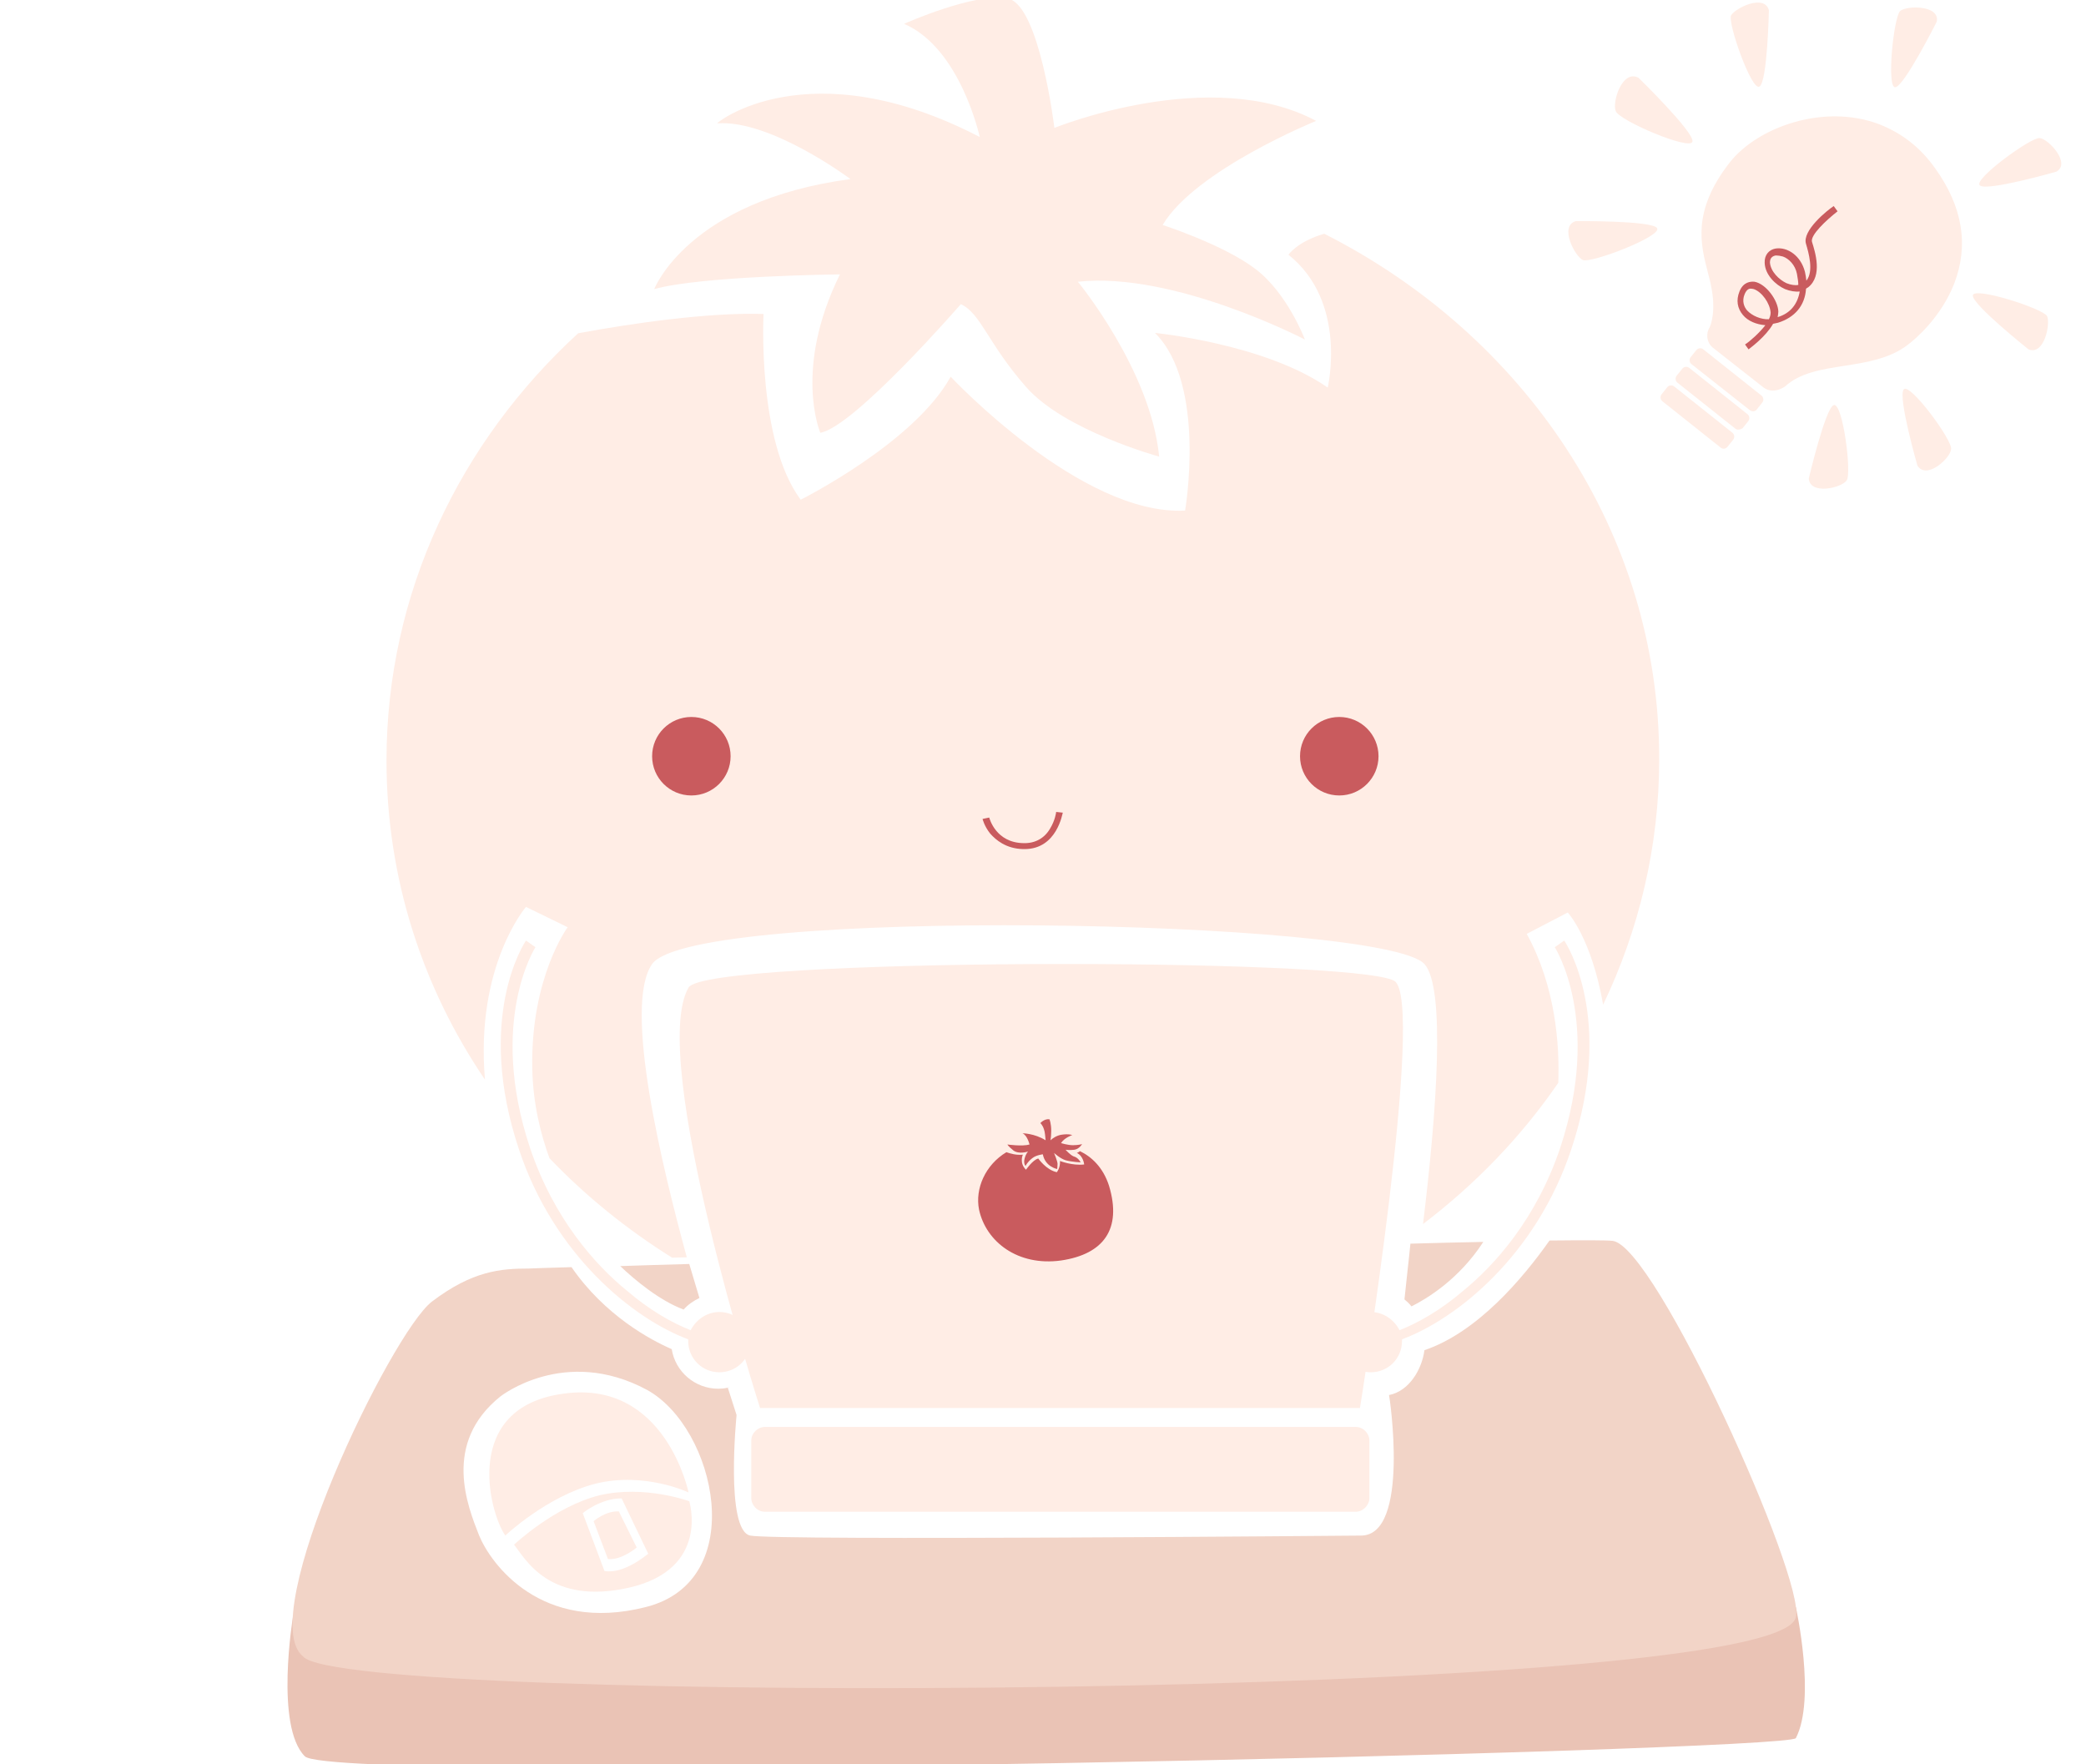
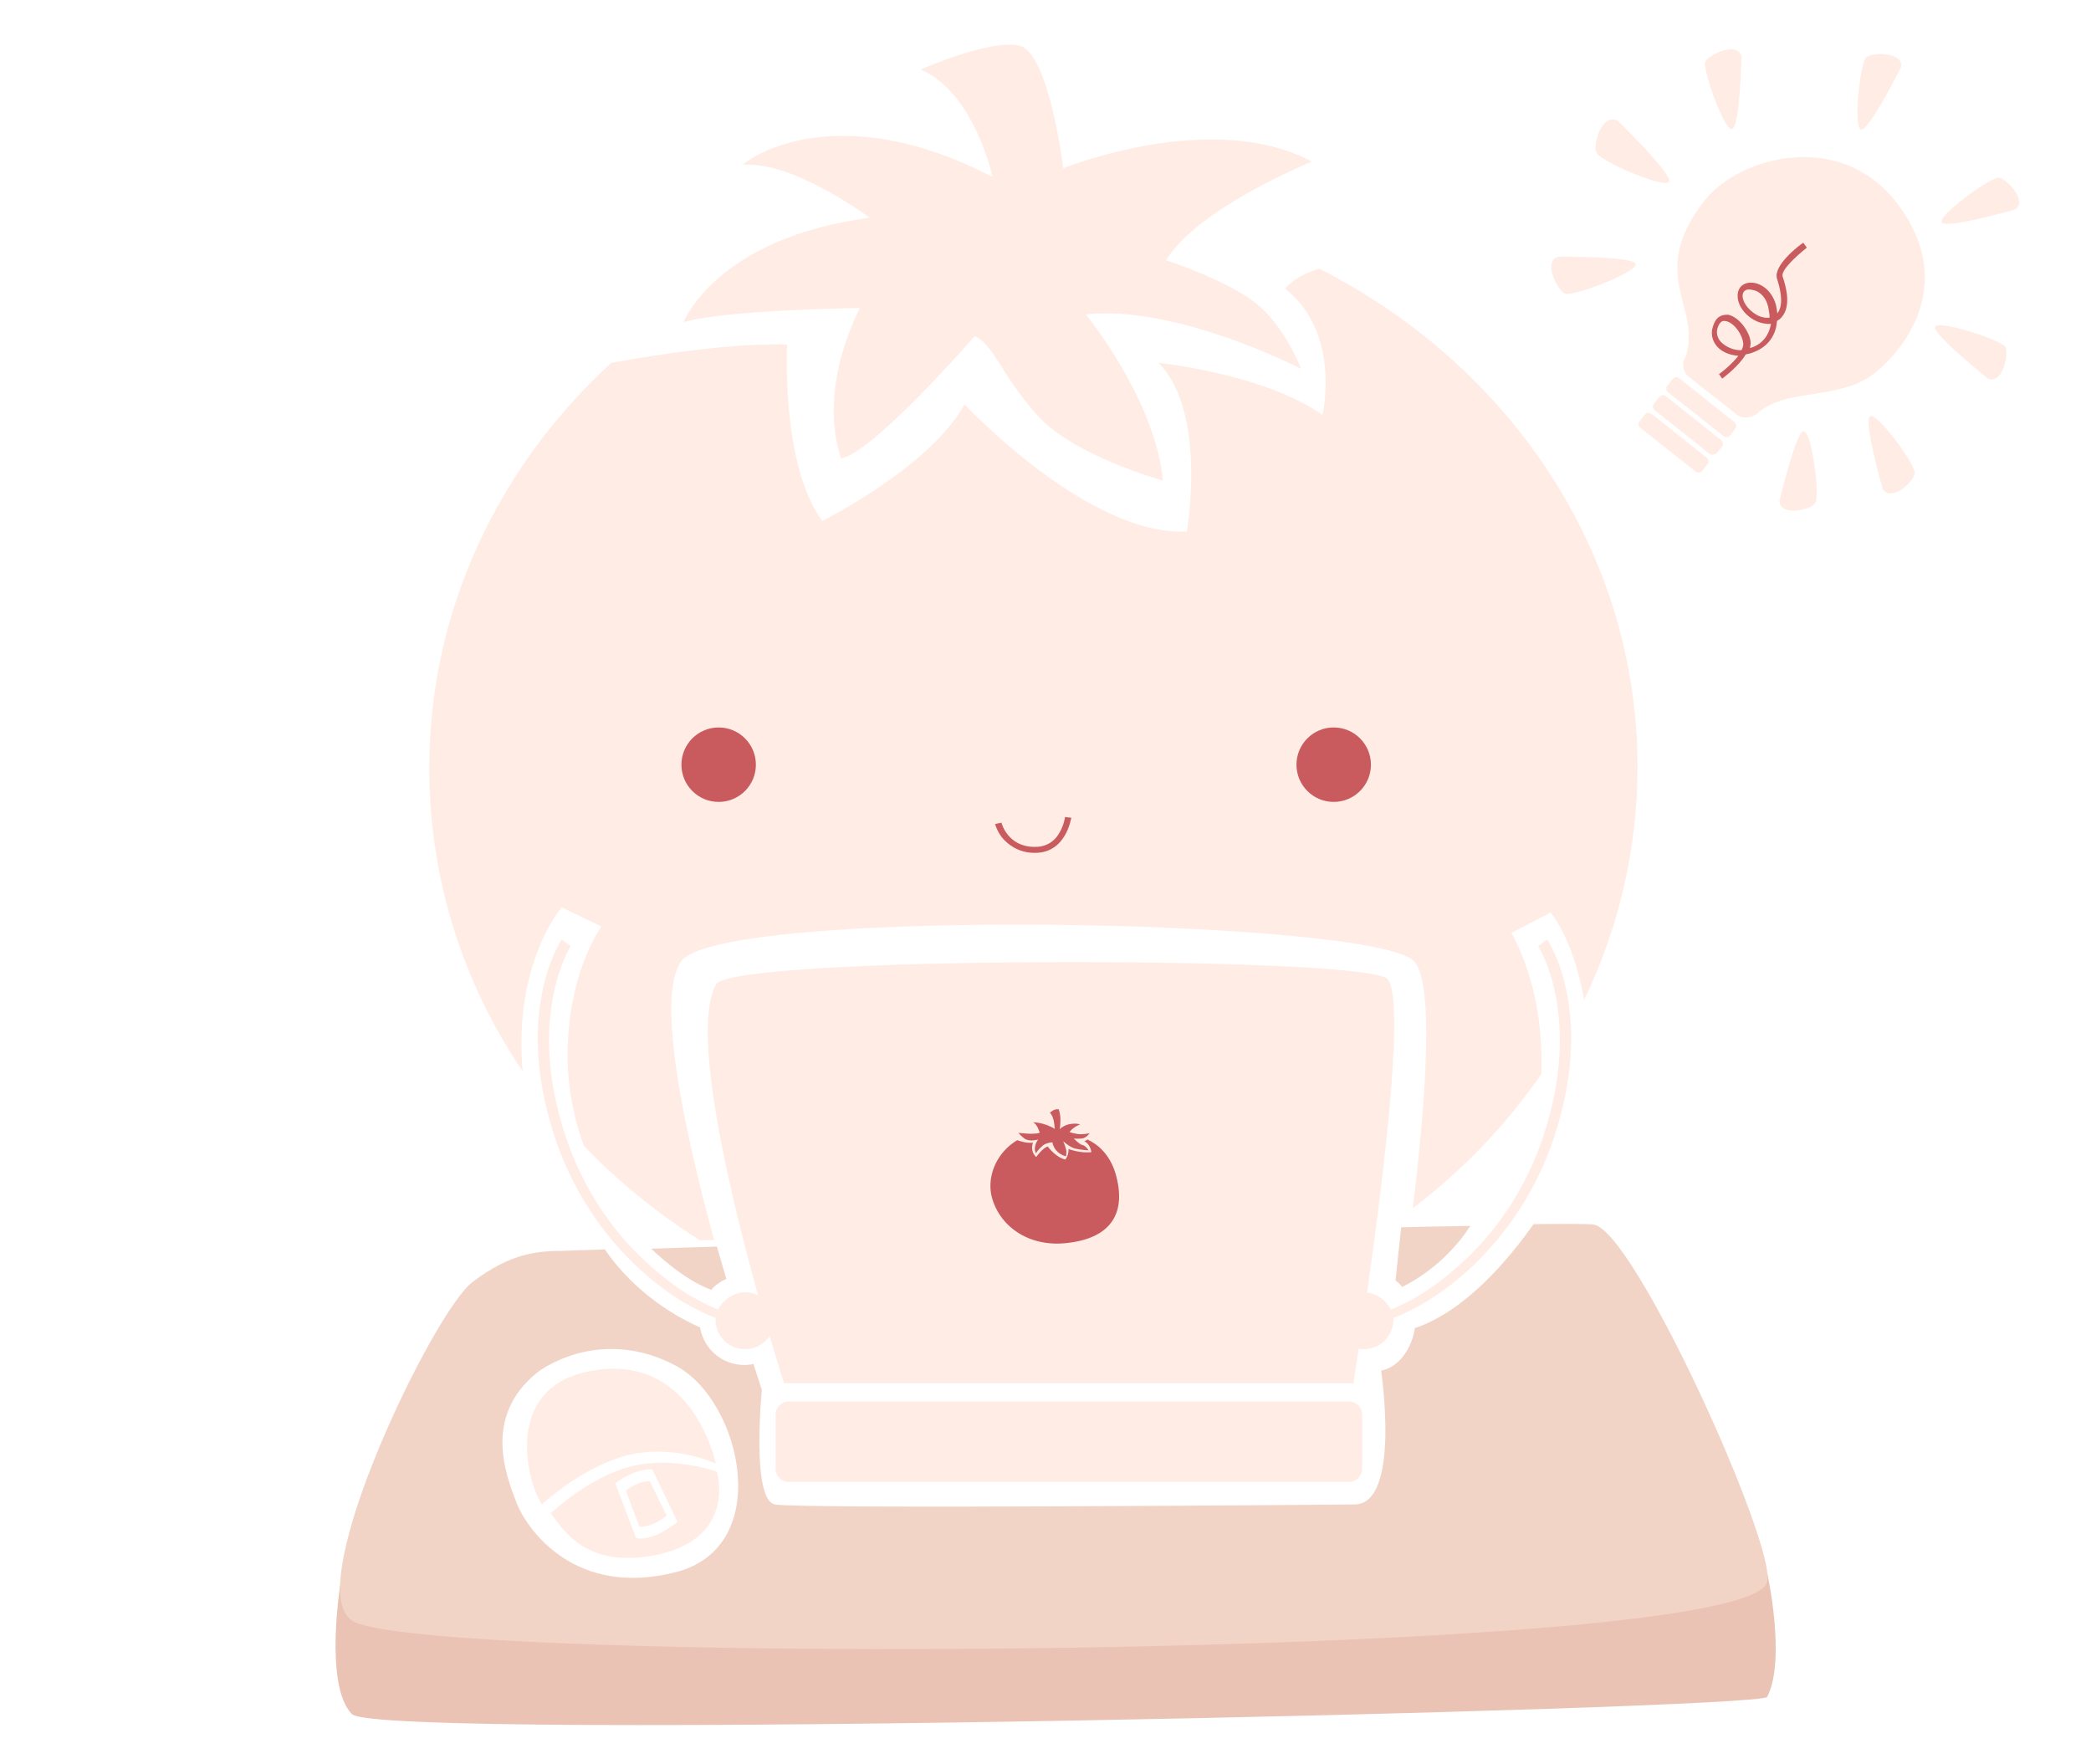
- <svg xmlns="http://www.w3.org/2000/svg" version="1.1" id="Layer_1" x="0px" y="0px" viewBox="0 0 595.3 503.3" style="enable-background:new 0 0 595.3 503.3;" xml:space="preserve">
+ <svg xmlns="http://www.w3.org/2000/svg" version="1.1" id="Layer_1" x="0px" y="0px" viewBox="0 0 595.3 502.1" style="enable-background:new 0 0 595.3 502.1;" xml:space="preserve">
  <style type="text/css">
	.st0{fill:#EAC3B5;}
	.st1{fill:#F2D4C7;}
	.st2{fill:#FFEDE5;}
	.st3{fill:#C95B5E;}
</style>
  <g>
    <g>
      <g>
-         <path class="st0" d="M83.6,461.4c0,0-5.2,31.2,3.4,39.8c8.3,8.3,423.4-1.4,425.5-5.2c5.8-11.2,0-37.4,0-37.4l-404.8,2.8     L83.6,461.4L83.6,461.4z" />
+         <path class="st0" d="M97,450.3c0,0-4.9,29.5,3.2,37.7c7.9,7.9,400.9-1.3,402.9-4.9c5.5-10.6,0-35.4,0-35.4l-383.3,2.7L97,450.3     L97,450.3z" />
        <g>
-           <path class="st1" d="M249.9,359C250.1,359,250.1,359,249.9,359C250.1,359,250.1,359,249.9,359z" />
-           <path class="st1" d="M244.4,359.2c1.9-0.1,3.6-0.1,5.5-0.2C248.1,359,246.2,359.2,244.4,359.2z" />
-           <path class="st1" d="M242.6,359.3c0.6,0,1.4,0,2-0.1C243.8,359.2,243.2,359.3,242.6,359.3z" />
-           <path class="st1" d="M269.6,358.4c0.2,0,0.5,0,0.7,0C270.1,358.4,269.8,358.4,269.6,358.4z" />
-           <path class="st1" d="M270.4,358.4c2.2-0.1,4.2-0.1,6.5-0.2C274.5,358.3,272.3,358.3,270.4,358.4z" />
-           <path class="st1" d="M237.3,359.4c1.9-0.1,3.4-0.1,5.2-0.2C240.8,359.3,238.9,359.4,237.3,359.4z" />
-           <path class="st1" d="M250.1,359c6.3-0.2,12.9-0.4,19.5-0.6C262.9,358.7,256.4,358.9,250.1,359z" />
-           <path class="st1" d="M207.7,395.9c0.2-0.1,0.5-0.1,0.6-0.2C208.2,395.8,208,395.9,207.7,395.9z" />
-           <path class="st1" d="M276.8,358.3c0.1,0,0.3,0,0.4,0C277,358.3,276.9,358.3,276.8,358.3z" />
-           <path class="st1" d="M207.6,395.9L207.6,395.9L207.6,395.9C207.7,395.9,207.6,395.9,207.6,395.9z" />
-           <path class="st1" d="M207.4,360.3c6.9-0.2,14.5-0.4,22.2-0.6C221.9,359.9,214.3,360.1,207.4,360.3z" />
-           <path class="st1" d="M229.6,359.7c0.9,0,2-0.1,3-0.1C231.5,359.5,230.7,359.5,229.6,359.7z" />
-           <path class="st1" d="M232.3,359.5c1.1,0,2.3-0.1,3.5-0.1C234.8,359.5,233.7,359.5,232.3,359.5z" />
-           <path class="st1" d="M235.9,359.5c0.4,0,0.9,0,1.2,0C236.9,359.4,236.4,359.5,235.9,359.5z" />
-           <path class="st1" d="M388.4,438.2c0,0-167.1,1.5-174.3,0s-3.9-34.4-3.9-34.4l-2.5-7.8c-0.9,0.2-1.9,0.3-2.7,0.3      c-6.7,0-12.3-4.9-13.3-11.3c-6-2.6-19.1-9.6-28.6-23.4c-7.8,0.2-12.2,0.4-12.2,0.4c-7.9,0-16,0.6-27.6,9.4      s-50.9,90.1-36.8,101.3c11.3,14.1,421.2,12.7,426-11.2c2.8-10.8-40-106-52.3-107.4c-1.6-0.2-8.1-0.2-18-0.1      c-7.6,10.8-20.6,26.2-35.7,31.3c-0.7,5.5-4.4,11.7-10.1,12.8C396.5,398.1,402.5,438.2,388.4,438.2z M184.3,458.6      c-29.9,7.6-44.3-12.4-47.6-20.5c-3.2-8.2-10.6-26.2,6.1-39.6c0,0,18.3-14.5,41.8-1.9C204.3,407.4,214.1,451.1,184.3,458.6z" />
-           <path class="st1" d="M390.8,355.1c0.1,0,0.1,0,0.2,0C391,355.1,391,355.1,390.8,355.1z" />
-           <path class="st1" d="M311.5,357.2c0.1,0,0.1,0,0.2,0H311.5z" />
-           <path class="st1" d="M311.8,357.2c4.5-0.1,9.1-0.2,13.5-0.4C320.8,357,316.4,357.1,311.8,357.2z" />
-           <path class="st1" d="M325.3,356.8c0.1,0,0.3,0,0.4,0C325.6,356.8,325.4,356.8,325.3,356.8z" />
-           <path class="st1" d="M277.2,358.3c11.3-0.3,22.8-0.6,34.4-1C300,357.6,288.6,357.9,277.2,358.3z" />
-           <path class="st1" d="M359.6,355.9c10.9-0.3,21.5-0.6,31.3-0.9C380.9,355.4,370.5,355.6,359.6,355.9z" />
-           <path class="st1" d="M359.4,355.9C359.4,355.9,359.6,355.9,359.4,355.9C359.6,355.9,359.4,355.9,359.4,355.9z" />
-           <path class="st1" d="M325.7,356.8c11.4-0.3,22.8-0.6,33.7-0.9C348.5,356.2,337.2,356.5,325.7,356.8z" />
+           <path class="st1" d="M254.4,353.3C254.6,353.3,254.6,353.3,254.4,353.3C254.6,353.3,254.6,353.3,254.4,353.3z" />
+           <path class="st1" d="M249.2,353.5c1.8-0.1,3.4-0.1,5.2-0.2C252.7,353.3,250.9,353.5,249.2,353.5z" />
+           <path class="st1" d="M247.5,353.6c0.6,0,1.3,0,1.9-0.1C248.7,353.5,248.1,353.6,247.5,353.6z" />
+           <path class="st1" d="M273.1,352.7c0.2,0,0.5,0,0.7,0C273.6,352.7,273.3,352.7,273.1,352.7z" />
+           <path class="st1" d="M273.8,352.7c2.1-0.1,4-0.1,6.2-0.2C277.7,352.6,275.6,352.6,273.8,352.7z" />
+           <path class="st1" d="M242.5,353.7c1.8-0.1,3.2-0.1,4.9-0.2C245.8,353.6,244,353.7,242.5,353.7z" />
+           <path class="st1" d="M254.6,353.3c6-0.2,12.2-0.4,18.5-0.6C266.7,353,260.6,353.2,254.6,353.3z" />
+           <path class="st1" d="M214.5,388.3c0.2-0.1,0.5-0.1,0.6-0.2C214.9,388.2,214.8,388.3,214.5,388.3z" />
+           <path class="st1" d="M279.9,352.6c0.1,0,0.3,0,0.4,0C280.1,352.6,280,352.6,279.9,352.6z" />
+           <path class="st1" d="M214.4,388.3L214.4,388.3L214.4,388.3C214.5,388.3,214.4,388.3,214.4,388.3z" />
+           <path class="st1" d="M214.2,354.5c6.5-0.2,13.7-0.4,21-0.6C227.9,354.2,220.7,354.4,214.2,354.5z" />
+           <path class="st1" d="M235.2,354c0.9,0,1.9-0.1,2.8-0.1C237,353.8,236.2,353.8,235.2,354z" />
+           <path class="st1" d="M237.8,353.8c1,0,2.2-0.1,3.3-0.1C240.1,353.8,239.1,353.8,237.8,353.8z" />
+           <path class="st1" d="M241.2,353.8c0.4,0,0.9,0,1.1,0C242.1,353.7,241.6,353.8,241.2,353.8z" />
+           <path class="st1" d="M385.6,428.3c0,0-158.2,1.4-165,0c-6.8-1.4-3.7-32.6-3.7-32.6l-2.4-7.4c-0.9,0.2-1.8,0.3-2.6,0.3      c-6.3,0-11.6-4.6-12.6-10.7c-5.7-2.5-18.1-9.1-27.1-22.2c-7.4,0.2-11.6,0.4-11.6,0.4c-7.5,0-15.2,0.6-26.1,8.9      c-11,8.3-48.2,85.3-34.8,95.9c10.7,13.4,398.8,12,403.4-10.6c2.7-10.2-37.9-100.4-49.5-101.7c-1.5-0.2-7.7-0.2-17-0.1      c-7.2,10.2-19.5,24.8-33.8,29.6c-0.7,5.2-4.2,11.1-9.6,12.1C393.2,390.3,398.9,428.3,385.6,428.3z M192.3,447.6      c-28.3,7.2-41.9-11.7-45.1-19.4c-3-7.8-10-24.8,5.8-37.5c0,0,17.3-13.7,39.6-1.8C211.2,399.1,220.5,440.5,192.3,447.6z" />
+           <path class="st1" d="M387.8,349.6c0.1,0,0.1,0,0.2,0C388,349.6,388,349.6,387.8,349.6z" />
+           <path class="st1" d="M312.8,351.6c0.1,0,0.1,0,0.2,0H312.8z" />
+           <path class="st1" d="M313,351.6c4.3-0.1,8.6-0.2,12.8-0.4C321.6,351.4,317.4,351.5,313,351.6z" />
+           <path class="st1" d="M325.8,351.2c0.1,0,0.3,0,0.4,0C326.1,351.2,325.9,351.2,325.8,351.2z" />
+           <path class="st1" d="M280.3,352.6c10.7-0.3,21.6-0.6,32.6-0.9C301.9,352,291.1,352.3,280.3,352.6z" />
+           <path class="st1" d="M358.3,350.4c10.3-0.3,20.4-0.6,29.6-0.9C378.5,349.9,368.6,350.1,358.3,350.4z" />
+           <path class="st1" d="M358.1,350.4C358.1,350.4,358.3,350.4,358.1,350.4C358.3,350.4,358.1,350.4,358.1,350.4z" />
+           <path class="st1" d="M326.2,351.2c10.8-0.3,21.6-0.6,31.9-0.9C347.8,350.7,337.1,350.9,326.2,351.2z" />
        </g>
        <g>
-           <path class="st2" d="M377.9,66.7c-7.8,2.3-10.2,6-10.2,6c17,13.5,11.2,37.9,11.2,37.9C361,98.1,329.6,95,329.6,95      c14.8,14.7,8.6,50.7,8.6,50.7c-29.7,1.6-66.9-38.2-66.9-38.2c-10.4,18.9-42.8,35.1-42.8,35.1c-12.5-16.8-10.6-53-10.6-53      c-15.9-0.5-37.7,2.7-52.9,5.5c-33.7,30.9-54.7,74.1-54.7,121.9c0,33.5,10.2,64.7,28.1,91.1c-2.8-32.5,11.7-49.3,11.7-49.3      l11.9,5.8c0,0-10.6,14.3-10.1,40.3c0.2,10.3,2.5,19,4.9,25.6c10.3,10.8,22.2,20.4,35,28.4l4.2-0.1c-6.9-25.3-18.3-71.7-9.9-83.7      c11.7-16.5,208.7-12.9,220.4,0c6.1,6.7,3.5,42.2-0.4,74.2c15-11.4,28.1-25,38.6-40.3c0.4-10.6-0.7-27.4-9-42.5l11.7-6.1      c0,0,6.7,7.1,10.1,26.3c10.2-21.3,16-45.1,16-70C473.6,151.7,434.8,95.5,377.9,66.7z" />
-           <path class="st2" d="M279.6,39.1c0,0-5.5-25.4-21.6-32.3c0,0,20.6-9.2,29.7-7.2c9,2,13.2,36.9,13.2,36.9s44.6-18.1,74.7-2      c0,0-34.5,14-43.8,29.7c0,0,17.3,5.6,26.4,12.5c9.2,6.9,14.2,20.2,14.2,20.2S335,77.4,307.6,80.4c0,0,20.8,25.2,23.2,49.9      c0,0-27.1-7.4-38-19.9c-10.9-12.4-12.9-21-18.6-23.6c0,0-30.4,35-40.1,36.7c0,0-7.8-18.1,5.6-45.2c0,0-39.4,0.4-53,4.2      c0,0,9.7-25.2,56-31.4c0,0-22.7-17-38-15.9C204,35.3,230.7,13.7,279.6,39.1z" />
-           <circle class="st3" cx="382.2" cy="215.8" r="11.2" />
-           <circle class="st3" cx="197.3" cy="215.8" r="11.2" />
+           <path class="st2" d="M375.6,76.5c-7.4,2.2-9.7,5.7-9.7,5.7c16.1,12.8,10.6,35.9,10.6,35.9c-16.9-11.8-46.7-14.8-46.7-14.8      c14,13.9,8.1,48,8.1,48c-28.1,1.5-63.3-36.2-63.3-36.2c-9.8,17.9-40.5,33.2-40.5,33.2c-11.8-15.9-10-50.2-10-50.2      c-15.1-0.5-35.7,2.6-50.1,5.2c-31.9,29.3-51.8,70.2-51.8,115.4c0,31.7,9.7,61.3,26.6,86.3c-2.7-30.8,11.1-46.7,11.1-46.7      l11.3,5.5c0,0-10,13.5-9.6,38.2c0.2,9.8,2.4,18,4.6,24.2c9.8,10.2,21,19.3,33.1,26.9l4-0.1c-6.5-24-17.3-67.9-9.4-79.3      c11.1-15.6,197.6-12.2,208.7,0c5.8,6.3,3.3,40-0.4,70.3c14.2-10.8,26.6-23.7,36.6-38.2c0.4-10-0.7-25.9-8.5-40.2l11.1-5.8      c0,0,6.3,6.7,9.6,24.9c9.7-20.2,15.2-42.7,15.2-66.3C466.2,157,429.5,103.8,375.6,76.5z" />
+           <path class="st2" d="M282.6,50.4c0,0-5.2-24.1-20.5-30.6c0,0,19.5-8.7,28.1-6.8c8.5,1.9,12.5,34.9,12.5,34.9S345,30.8,373.5,46      c0,0-32.7,13.3-41.5,28.1c0,0,16.4,5.3,25,11.8c8.7,6.5,13.4,19.1,13.4,19.1S335,86.7,309.1,89.5c0,0,19.7,23.9,22,47.3      c0,0-25.7-7-36-18.8c-10.3-11.7-12.2-19.9-17.6-22.3c0,0-28.8,33.1-38,34.8c0,0-7.4-17.1,5.3-42.8c0,0-37.3,0.4-50.2,4      c0,0,9.2-23.9,53-29.7c0,0-21.5-16.1-36-15.1C211,46.8,236.2,26.3,282.6,50.4z" />
+           <circle class="st3" cx="379.7" cy="217.7" r="10.6" />
+           <circle class="st3" cx="204.6" cy="217.7" r="10.6" />
          <g>
-             <path class="st3" d="M292.4,242.3c-0.1,0-0.2,0-0.4,0c-4.9-0.1-7.8-2.6-9.4-4.4c-1.7-2.1-2.2-4.2-2.2-4.2l1.9-0.4       c0.1,0.3,1.9,7.2,9.8,7.3c3.3,0.1,6-1.4,7.6-4.2c1.4-2.3,1.7-4.5,1.7-4.7l1.9,0.2C303.2,232,301.7,242.3,292.4,242.3z" />
+             <path class="st3" d="M294.7,242.8c-0.1,0-0.2,0-0.4,0c-4.6-0.1-7.4-2.5-8.9-4.2c-1.6-2-2.1-4-2.1-4l1.8-0.4       c0.1,0.3,1.8,6.8,9.3,6.9c3.1,0.1,5.7-1.3,7.2-4c1.3-2.2,1.6-4.3,1.6-4.5l1.8,0.2C304.9,233.1,303.5,242.8,294.7,242.8z" />
          </g>
-           <path class="st2" d="M205.3,374.4c-3.5,0-6.6,2.1-8.2,5.2c-5.3-2.1-11.7-5.7-18.1-11.2c-9-7.3-21-20.6-27.8-41      c-11.9-36,1.5-56.9,1.6-57.1l-2.7-1.9c-0.6,0.9-14.5,22.2-2,59.6c10,30.1,32.5,48.3,48.3,54.2c0,0.2,0,0.4,0,0.5      c0,4.9,3.9,8.9,8.9,8.9c4.9,0,8.9-3.9,8.9-8.9C214.2,378.4,210.2,374.4,205.3,374.4z" />
-           <path class="st2" d="M391.2,374.4c3.5,0,6.6,2.1,8.2,5.2c5.3-2.1,11.7-5.7,18.1-11.2c9-7.3,21-20.6,27.8-41      c11.9-36-1.5-56.9-1.6-57.1l2.7-1.9c0.6,0.9,14.5,22.2,2,59.6c-10,30.1-32.5,48.3-48.3,54.2c0,0.2,0,0.4,0,0.5      c0,4.9-3.9,8.9-8.9,8.9s-8.9-3.9-8.9-8.9C382.2,378.4,386.3,374.4,391.2,374.4z" />
+           <path class="st2" d="M212.2,367.9c-3.3,0-6.2,2-7.8,4.9c-5-2-11.1-5.4-17.1-10.6c-8.5-6.9-19.9-19.5-26.3-38.8      c-11.3-34.1,1.4-53.9,1.5-54.1l-2.6-1.8c-0.6,0.9-13.7,21-1.9,56.4c9.5,28.5,30.8,45.7,45.7,51.3c0,0.2,0,0.4,0,0.5      c0,4.6,3.7,8.4,8.4,8.4c4.6,0,8.4-3.7,8.4-8.4C220.6,371.7,216.8,367.9,212.2,367.9z" />
+           <path class="st2" d="M388.2,367.9c3.3,0,6.2,2,7.8,4.9c5-2,11.1-5.4,17.1-10.6c8.5-6.9,19.9-19.5,26.3-38.8      c11.3-34.1-1.4-53.9-1.5-54.1l2.6-1.8c0.6,0.9,13.7,21,1.9,56.4c-9.5,28.5-30.8,45.7-45.7,51.3c0,0.2,0,0.4,0,0.5      c0,4.6-3.7,8.4-8.4,8.4s-8.4-3.7-8.4-8.4C379.7,371.7,383.6,367.9,388.2,367.9z" />
        </g>
        <g>
-           <path class="st2" d="M386.9,431.4H218.3c-2.2,0-3.9-1.9-3.9-3.9v-16.4c0-2.2,1.9-3.9,3.9-3.9h168.6c2.2,0,3.9,1.9,3.9,3.9v16.4      C390.8,429.5,389,431.4,386.9,431.4z" />
-           <path class="st2" d="M388.1,401.8H216.9c0,0-32-99.9-20.4-120c5-8.6,189.7-8.6,201.4-1.9C407,285.3,388.1,401.8,388.1,401.8z" />
+           <path class="st2" d="M384.2,421.9H224.5c-2.1,0-3.7-1.8-3.7-3.7v-15.5c0-2.1,1.8-3.7,3.7-3.7h159.6c2.1,0,3.7,1.8,3.7,3.7v15.5      C387.8,420.1,386.1,421.9,384.2,421.9z" />
+           <path class="st2" d="M385.3,393.8H223.2c0,0-30.3-94.6-19.3-113.6c4.7-8.1,179.6-8.1,190.7-1.8      C403.2,283.5,385.3,393.8,385.3,393.8z" />
          <g>
-             <path class="st3" d="M306.4,330c-1-0.4-2.3-1.9-2.3-1.9s1,0.2,2.5,0c1.4-0.2,2.2-1.6,2.2-1.6s-1.1,0.3-2.6,0.3       s-3.4-0.6-3.4-0.6c0.9-1.5,3.2-2.3,3.2-2.3s-1-0.4-3-0.1c-1.4,0.2-2.6,1-3.2,1.6c0.1-0.6,0.2-1.7,0.2-2.7       c0-2.1-0.5-3.3-0.5-3.3c-1.5-0.2-2.6,1.1-2.6,1.1s0.6,0.5,1,1.7c0.3,0.7,0.4,2.2,0.5,3.2c-3.2-2-6.6-2-6.6-2       c1.4,0.6,2,3.2,2,3.2c-2,0.6-6.3,0-6.3,0s0.1,0.4,1.7,1.7c1.6,1.2,4.2,0.3,4.2,0.3s-0.6,0.5-1,2s0.3,2.2,0.3,2.1       c0-0.1,0.6-1.2,1.9-2.2c1.1-0.9,3-1.1,3-1.1c0.7,3.6,4.1,4.2,4.1,4.2s0.1-0.7,0.1-1.5c0-0.7-1-3.1-1-3.1s1.7,1.6,3.3,2.1       c1.9,0.5,4.3,0.6,4.3,0.6S307.7,330.3,306.4,330z" />
-             <path class="st3" d="M316.5,338.4c-1.7-5.3-5-8.3-8.3-9.9c-0.5,0.4-0.9,0.5-0.9,0.5c1.9,0.9,2.1,3.3,2.1,3.3       c-3.4,0.4-6.9-1-6.9-1c0.1,2-0.9,3.2-0.9,3.2c-3-0.6-5.3-3.9-5.3-3.9c-1.6,0.4-3.5,3.2-3.5,3.2c-2-1.9-0.9-4.3-0.9-4.3       c-1.9,0.2-3.5-0.3-4.7-0.7c-6,3.6-9,10.4-7.8,16.4c2,9.2,11.1,16.2,23.4,14.5C315,357.9,320.2,350.7,316.5,338.4z" />
+             <path class="st3" d="M307.9,325.9c-0.9-0.4-2.2-1.8-2.2-1.8s0.9,0.2,2.4,0c1.3-0.2,2.1-1.5,2.1-1.5s-1,0.3-2.5,0.3       s-3.2-0.6-3.2-0.6c0.9-1.4,3-2.2,3-2.2s-0.9-0.4-2.8-0.1c-1.3,0.2-2.5,0.9-3,1.5c0.1-0.6,0.2-1.6,0.2-2.6c0-2-0.5-3.1-0.5-3.1       c-1.4-0.2-2.5,1-2.5,1s0.6,0.5,0.9,1.6c0.3,0.7,0.4,2.1,0.5,3c-3-1.9-6.2-1.9-6.2-1.9c1.3,0.6,1.9,3,1.9,3c-1.9,0.6-6,0-6,0       s0.1,0.4,1.6,1.6c1.5,1.1,4,0.3,4,0.3s-0.6,0.5-0.9,1.9s0.3,2.1,0.3,2c0-0.1,0.6-1.1,1.8-2.1c1-0.9,2.8-1,2.8-1       c0.7,3.4,3.9,4,3.9,4s0.1-0.7,0.1-1.4c0-0.7-0.9-2.9-0.9-2.9s1.6,1.5,3.1,2c1.8,0.5,4.1,0.6,4.1,0.6S309.2,326.1,307.9,325.9z" />
+             <path class="st3" d="M317.5,333.8c-1.6-5-4.7-7.9-7.9-9.4c-0.5,0.4-0.9,0.5-0.9,0.5c1.8,0.9,2,3.1,2,3.1       c-3.2,0.4-6.5-0.9-6.5-0.9c0.1,1.9-0.9,3-0.9,3c-2.8-0.6-5-3.7-5-3.7c-1.5,0.4-3.3,3-3.3,3c-1.9-1.8-0.9-4.1-0.9-4.1       c-1.8,0.2-3.3-0.3-4.5-0.7c-5.7,3.4-8.5,9.8-7.4,15.5c1.9,8.7,10.5,15.3,22.2,13.7C316.1,352.3,321,345.5,317.5,333.8z" />
          </g>
        </g>
-         <path class="st2" d="M196.7,428.4c0,0-12.7-4.7-25.6-1.7c-12.9,3.2-24.4,14.1-24.4,14.1c3.2,4,10.1,17.5,33.1,12.2     C202.7,447.6,196.7,428.4,196.7,428.4z M172.5,448.3l-6.2-16.5c0,0,5.2-4.3,11.1-4.2l7.6,15.8     C184.7,443.5,178.2,449.3,172.5,448.3z" />
-         <path class="st2" d="M144.2,438.2c0,0,11.8-11.2,25.7-14.8c14.1-3.5,26.6,2.5,26.6,2.5s-6.6-32.3-35.7-28.2     C131.7,401.6,139.6,431.6,144.2,438.2z" />
-         <path class="st2" d="M169.4,434.1c0,0,3.4-3,7.2-2.8l5.1,10.3c0,0-4.3,3.7-8.2,3.3L169.4,434.1z" />
+         <path class="st2" d="M204.1,419c0,0-12-4.5-24.2-1.6c-12.2,3-23.1,13.4-23.1,13.4c3,3.8,9.6,16.6,31.3,11.6     C209.7,437.2,204.1,419,204.1,419z M181.1,437.9l-5.9-15.6c0,0,4.9-4.1,10.5-4l7.2,15C192.7,433.3,186.5,438.8,181.1,437.9z" />
+         <path class="st2" d="M154.3,428.3c0,0,11.2-10.6,24.3-14c13.4-3.3,25.2,2.4,25.2,2.4s-6.2-30.6-33.8-26.7     C142.5,393.7,150,422.1,154.3,428.3z" />
+         <path class="st2" d="M178.2,424.4c0,0,3.2-2.8,6.8-2.7l4.8,9.8c0,0-4.1,3.5-7.8,3.1L178.2,424.4z" />
      </g>
-       <path class="st1" d="M402.5,354.9c-0.4,4.3-1.1,9.9-1.7,15.9l0,0c0.7,0.6,1.4,1.2,2,2c4.2-2.1,13.5-7.6,20.5-18.4    C417,354.5,409.9,354.7,402.5,354.9L402.5,354.9z" />
-       <path class="st1" d="M196.7,360.7c-7.2,0.2-14,0.4-19.7,0.6c4.2,4,11.3,9.9,18.1,12.4c1.2-1.4,3-2.6,4.5-3.3l0,0L196.7,360.7z" />
+       <path class="st1" d="M398.9,349.4c-0.4,4.1-1,9.4-1.6,15.1l0,0c0.7,0.6,1.3,1.1,1.9,1.9c4-2,12.8-7.2,19.4-17.4    C412.7,349.1,405.9,349.2,398.9,349.4L398.9,349.4z" />
+       <path class="st1" d="M204.1,354.9c-6.8,0.2-13.3,0.4-18.7,0.6c4,3.8,10.7,9.4,17.1,11.7c1.1-1.3,2.8-2.5,4.3-3.1l0,0L204.1,354.9z    " />
    </g>
    <g>
      <g>
-         <path class="st2" d="M488.7,96.6l16.6,13.3c0,0,10.1-5.7,15-6c4.8-0.3,21-3.8,27.5-10.1s11.2-21,9.5-30.6s-11.5-29-35.8-29     c-24.3,0-34.3,25-34.3,29c0,4.1,3,19.8,3.6,22.3C491.5,88,488.7,96.6,488.7,96.6z" />
-         <path class="st2" d="M499.3,117l-16.6-13.1c-0.6-0.5-0.7-1.4-0.2-2l1.6-2c0.5-0.6,1.4-0.7,2-0.2l16.6,13.2c0.6,0.5,0.7,1.4,0.2,2     l-1.6,2C500.9,117.5,499.9,117.5,499.3,117z" />
+         <path class="st2" d="M480.6,104.8l15.7,12.6c0,0,9.6-5.4,14.2-5.7c4.5-0.3,19.9-3.6,26-9.6s10.6-19.9,9-29s-10.9-27.5-33.9-27.5     c-23,0-32.5,23.7-32.5,27.5c0,3.9,2.8,18.7,3.4,21.1C483.2,96.7,480.6,104.8,480.6,104.8z" />
+         <path class="st2" d="M490.6,124.1l-15.7-12.4c-0.6-0.5-0.7-1.3-0.2-1.9l1.5-1.9c0.5-0.6,1.3-0.7,1.9-0.2l15.7,12.5     c0.6,0.5,0.7,1.3,0.2,1.9l-1.5,1.9C492.1,124.6,491.2,124.6,490.6,124.1z" />
        <g>
-           <path class="st2" d="M504.4,111.2c-0.4-0.2-0.7-0.3-1.1-0.6l-14.5-11.4c-1.7-1.4-2.1-3.9-0.9-5.8c0.3-0.6,1.9-4.7,0.4-11.8      c-0.2-1.2-0.6-2.6-0.9-3.8c-2-7.8-4.7-17.4,6.2-31.4c7.9-10.1,26.9-17,42.8-10.9c6.3,2.5,11.6,6.5,15.9,12.6      c7.8,10.9,9.6,21.9,5.4,32.8c-3.8,9.7-11.1,15.9-13.4,17.6c-5,3.8-11.5,4.9-18,5.9s-12.7,2-16.9,5.9      C507.9,111.3,506.1,111.8,504.4,111.2z M535,38.3c-14.5-5.5-32,0.6-39.1,9.9c-9.9,12.8-7.6,21.2-5.7,28.6c0.3,1.4,0.7,2.7,1,3.9      c1.9,9-0.6,13.9-0.7,14l-0.1,0.2c-0.3,0.5-0.3,1.1,0.2,1.5l14.5,11.4c0.5,0.3,1.1,0.3,1.5-0.2l0.1-0.2      c4.9-4.6,11.8-5.7,18.6-6.7c5.9-0.9,12.2-2,16.5-5.3c2.7-2,25.5-20.7,7.4-46.2C545.7,44.3,540.8,40.6,535,38.3z" />
+           <path class="st2" d="M495.4,118.6c-0.4-0.2-0.7-0.3-1-0.6l-13.7-10.8c-1.6-1.3-2-3.7-0.9-5.5c0.3-0.6,1.8-4.5,0.4-11.2      c-0.2-1.1-0.6-2.5-0.9-3.6c-1.9-7.4-4.5-16.5,5.9-29.7c7.5-9.6,25.5-16.1,40.5-10.3c6,2.4,11,6.2,15.1,11.9      c7.4,10.3,9.1,20.7,5.1,31.1c-3.6,9.2-10.5,15.1-12.7,16.7c-4.7,3.6-10.9,4.6-17,5.6c-6.2,0.9-12,1.9-16,5.6      C498.8,118.7,497,119.2,495.4,118.6z M524.4,49.6c-13.7-5.2-30.3,0.6-37,9.4c-9.4,12.1-7.2,20.1-5.4,27.1      c0.3,1.3,0.7,2.6,0.9,3.7c1.8,8.5-0.6,13.2-0.7,13.3l-0.1,0.2c-0.3,0.5-0.3,1,0.2,1.4l13.7,10.8c0.5,0.3,1,0.3,1.4-0.2l0.1-0.2      c4.6-4.4,11.2-5.4,17.6-6.3c5.6-0.9,11.6-1.9,15.6-5c2.6-1.9,24.1-19.6,7-43.7C534.5,55.3,529.9,51.8,524.4,49.6z" />
        </g>
-         <path class="st2" d="M495.2,122.3l-16.5-13.1c-0.6-0.5-0.7-1.4-0.2-2l1.6-2c0.5-0.6,1.4-0.7,2-0.2l16.6,13.2     c0.6,0.5,0.7,1.4,0.2,2l-1.6,2C496.7,122.6,495.7,122.8,495.2,122.3z" />
-         <path class="st2" d="M491,127.7l-16.6-13.2c-0.6-0.5-0.7-1.4-0.2-2l1.6-2c0.5-0.6,1.4-0.7,2-0.2l16.6,13.2c0.6,0.5,0.7,1.4,0.2,2     l-1.6,2C492.4,128.2,491.6,128.2,491,127.7z" />
+         <path class="st2" d="M486.7,129.2l-15.6-12.4c-0.6-0.5-0.7-1.3-0.2-1.9l1.5-1.9c0.5-0.6,1.3-0.7,1.9-0.2l15.7,12.5     c0.6,0.5,0.7,1.3,0.2,1.9l-1.5,1.9C488.1,129.4,487.2,129.6,486.7,129.2z" />
+         <path class="st2" d="M482.8,134.3L467,121.8c-0.6-0.5-0.7-1.3-0.2-1.9l1.5-1.9c0.5-0.6,1.3-0.7,1.9-0.2l15.7,12.5     c0.6,0.5,0.7,1.3,0.2,1.9l-1.5,1.9C484.1,134.7,483.3,134.7,482.8,134.3z" />
        <g>
-           <path class="st3" d="M499,99.7l-1-1.4c1.4-0.9,4.1-3.3,5.8-5.5c-2.6-0.2-5-1.2-6.4-2.9c-1.6-1.9-2-4.2-1-6.7      c1.1-2.8,3.2-2.9,4.3-2.8c3.3,0.6,6.7,5.3,6.8,8.5c0,0.5-0.1,1-0.2,1.6c3.7-1.1,5.7-3.8,6.3-7.3c-1.2,0.1-2.7-0.1-4.2-0.7      c-2.7-1.2-5.7-4.1-5.8-7.5c-0.1-2.1,1.1-3.8,3.3-4.1c3.2-0.4,7,2,8.2,6.7c0.2,0.9,0.3,1.6,0.4,2.5c2.2-2.7,0.6-8.1-0.1-10.5      c-1.2-3.8,6.2-9.7,7.9-10.8l1.1,1.5c-3.3,2.6-7.8,6.8-7.3,8.7c0.9,2.9,3.1,9.7-1.1,13c-0.2,0.1-0.4,0.2-0.6,0.4      c-0.3,4.8-3.2,8.2-8,9.7c-0.4,0.1-0.9,0.2-1.4,0.3C503.9,96.1,499.6,99.2,499,99.7z M500.5,82.5c-0.2,0-0.3-0.1-0.5-0.1      c-0.6-0.1-1.4-0.1-2.1,1.5c-0.9,2.1-0.1,3.8,0.7,4.7c1.4,1.5,3.9,2.6,6.2,2.5c0.3-0.6,0.5-1.2,0.5-1.9      C505.1,86.5,502.8,83.3,500.5,82.5z M508.8,73.2c-0.7-0.2-1.4-0.3-2-0.3c-0.7,0.1-1.7,0.5-1.7,2c0.2,2.6,2.6,4.9,4.7,5.9      c1.2,0.5,2.6,0.7,3.4,0.5c0-1-0.2-2-0.4-3.2C512.3,75.6,510.5,73.8,508.8,73.2z" />
+           <path class="st3" d="M490.3,107.8l-0.9-1.3c1.3-0.9,3.9-3.1,5.5-5.2c-2.5-0.2-4.7-1.1-6.1-2.7c-1.5-1.8-1.9-4-0.9-6.3      c1-2.7,3-2.7,4.1-2.7c3.1,0.6,6.3,5,6.4,8c0,0.5-0.1,0.9-0.2,1.5c3.5-1,5.4-3.6,6-6.9c-1.1,0.1-2.6-0.1-4-0.7      c-2.6-1.1-5.4-3.9-5.5-7.1c-0.1-2,1-3.6,3.1-3.9c3-0.4,6.6,1.9,7.8,6.3c0.2,0.9,0.3,1.5,0.4,2.4c2.1-2.6,0.6-7.7-0.1-9.9      c-1.1-3.6,5.9-9.2,7.5-10.2l1,1.4c-3.1,2.5-7.4,6.4-6.9,8.2c0.9,2.7,2.9,9.2-1,12.3c-0.2,0.1-0.4,0.2-0.6,0.4      c-0.3,4.5-3,7.8-7.6,9.2c-0.4,0.1-0.9,0.2-1.3,0.3C495,104.3,490.9,107.3,490.3,107.8z M491.7,91.5c-0.2,0-0.3-0.1-0.5-0.1      c-0.6-0.1-1.3-0.1-2,1.4c-0.9,2-0.1,3.6,0.7,4.5c1.3,1.4,3.7,2.5,5.9,2.4c0.3-0.6,0.5-1.1,0.5-1.8      C496.1,95.3,493.9,92.2,491.7,91.5z M499.6,82.7c-0.7-0.2-1.3-0.3-1.9-0.3c-0.7,0.1-1.6,0.5-1.6,1.9c0.2,2.5,2.5,4.6,4.5,5.6      c1.1,0.5,2.5,0.7,3.2,0.5c0-0.9-0.2-1.9-0.4-3C502.9,84.9,501.2,83.2,499.6,82.7z" />
        </g>
      </g>
    </g>
    <g>
-       <path class="st2" d="M449.7,63.1c0,0,21.8-0.2,23.2,2c1.5,2.3-18.8,10.1-21.2,9.1C449.4,73.1,444.9,64.5,449.7,63.1z" />
-       <path class="st2" d="M467.6,22.2c0,0,15.9,15.5,15.4,18.2s-21-6-21.9-8.7C460,29.3,462.9,19.7,467.6,22.2z" />
-       <path class="st2" d="M504.8,2.9c0,0-0.4,20.5-2.7,21.8c-2.2,1.4-9.1-18.1-8.1-20.3C495.2,2.3,503.5-1.8,504.8,2.9z" />
-       <path class="st2" d="M586.8,49c0,0-19.9,5.7-21.8,3.9c-2-1.7,14.8-13.9,17.1-13.5C584.7,39.7,591.1,46.7,586.8,49z" />
-       <path class="st2" d="M578.9,99.7c0,0-16.1-12.8-15.9-15.4s19.9,3.7,21.2,5.9C585.2,92.4,583.4,101.5,578.9,99.7z" />
-       <path class="st2" d="M547.2,132.9c0,0-5.7-19.8-3.9-21.8c1.7-2,14,14.6,13.5,17.1C556.6,130.7,549.9,137,547.2,132.9z" />
-       <path class="st2" d="M516.2,136.5c0,0,4.7-20,7.1-20.9c2.6-0.9,5.2,19.6,3.7,21.5C525.5,139.3,516.4,141.3,516.2,136.5z" />
-       <path class="st2" d="M552.7,6.2c0,0-9.2,18.3-11.8,18.7s-0.5-20.2,1.4-21.8C544.4,1.5,553.7,1.5,552.7,6.2z" />
+       <path class="st2" d="M443.6,73.1c0,0,20.6-0.2,22,1.9c1.4,2.2-17.8,9.6-20.1,8.6C443.4,82.6,439.1,74.4,443.6,73.1z" />
+       <path class="st2" d="M460.6,34.4c0,0,15.1,14.7,14.6,17.2s-19.9-5.7-20.7-8.2C453.4,41.1,456.1,32,460.6,34.4z" />
+       <path class="st2" d="M495.8,16.1c0,0-0.4,19.4-2.6,20.6c-2.1,1.3-8.6-17.1-7.7-19.2C486.7,15.5,494.6,11.6,495.8,16.1z" />
+       <path class="st2" d="M573.5,59.7c0,0-18.8,5.4-20.6,3.7c-1.9-1.6,14-13.2,16.2-12.8C571.5,50.9,577.5,57.6,573.5,59.7z" />
+       <path class="st2" d="M566,107.8c0,0-15.2-12.1-15.1-14.6s18.8,3.5,20.1,5.6C571.9,100.8,570.2,109.5,566,107.8z" />
+       <path class="st2" d="M536,139.2c0,0-5.4-18.7-3.7-20.6c1.6-1.9,13.3,13.8,12.8,16.2C544.9,137.1,538.5,143.1,536,139.2z" />
+       <path class="st2" d="M506.6,142.6c0,0,4.5-18.9,6.7-19.8c2.5-0.9,4.9,18.6,3.5,20.4C515.4,145.3,506.8,147.1,506.6,142.6z" />
+       <path class="st2" d="M541.2,19.2c0,0-8.7,17.3-11.2,17.7s-0.5-19.1,1.3-20.6C533.3,14.8,542.1,14.8,541.2,19.2z" />
    </g>
  </g>
</svg>
